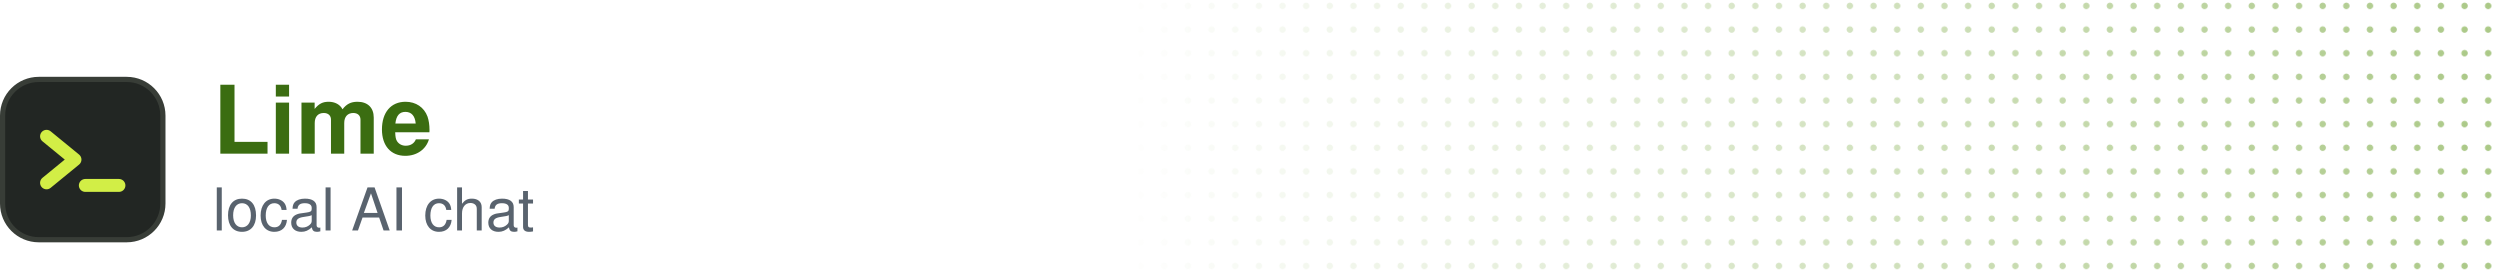
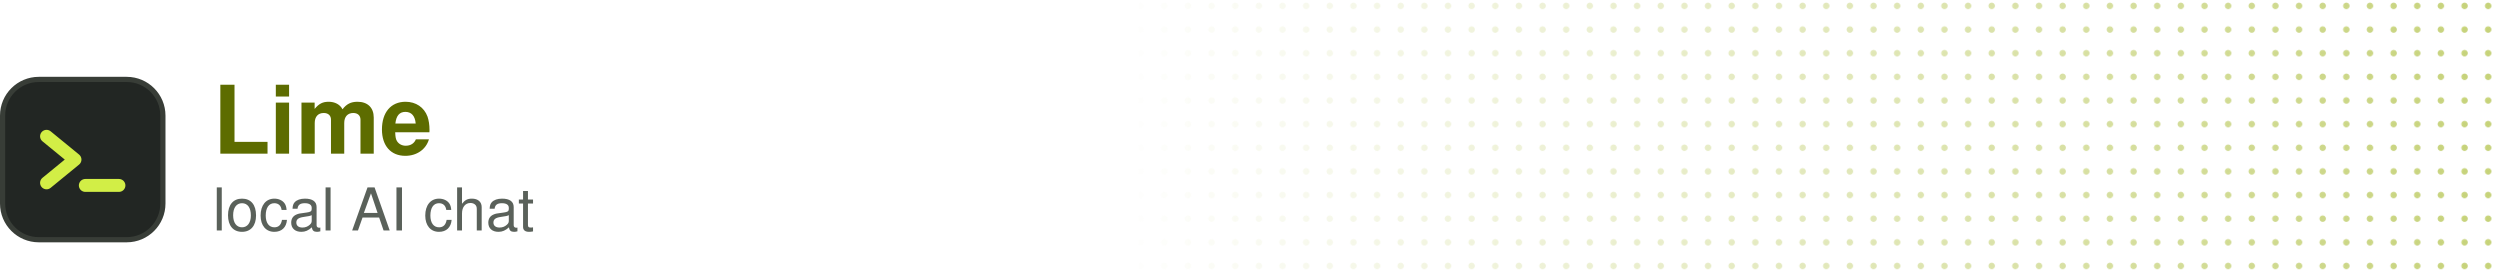
<svg xmlns="http://www.w3.org/2000/svg" width="846" height="94" viewBox="0 0 846 94">
  <defs>
    <pattern id="p" width="8" height="8" patternUnits="userSpaceOnUse">
-       <circle cx="2" cy="2" r="1.1" fill="#639922" />
+       <circle cx="2" cy="2" r="1.1" fill="#95ab0a" />
    </pattern>
    <linearGradient id="g">
      <stop offset=".45" stop-color="#fff" stop-opacity="0" />
      <stop offset="1" stop-color="#fff" stop-opacity=".55" />
    </linearGradient>
    <mask id="m">
      <rect width="846" height="94" fill="url(#g)" />
    </mask>
  </defs>
  <rect width="846" height="94" fill="url(#p)" mask="url(#m)" />
  <g transform="translate(0 26) scale(.875)">
    <rect x="1" y="1" width="62" height="62" rx="14" fill="#222623" stroke="#383d37" stroke-width="2" />
    <g fill="none" stroke="#d2ee46" stroke-width="5" stroke-linecap="round" stroke-linejoin="round">
      <polyline points="18,23 29,32 18,41" />
      <line x1="33" y1="42" x2="46" y2="42" />
    </g>
  </g>
-   <text x="72" y="52" style="font:600 32px -apple-system, BlinkMacSystemFont, 'Segoe UI', Helvetica, Arial, sans-serif" fill="#3b6d11">Lime</text>
-   <text x="72" y="78" style="font:400 20px -apple-system, BlinkMacSystemFont, 'Segoe UI', Helvetica, Arial, sans-serif" fill="#59636e">local AI chat</text>
+   <text x="72" y="52" style="font:600 32px -apple-system, BlinkMacSystemFont, 'Segoe UI', Helvetica, Arial, sans-serif" fill="#5d6c00">Lime</text>
+   <text x="72" y="78" style="font:400 20px -apple-system, BlinkMacSystemFont, 'Segoe UI', Helvetica, Arial, sans-serif" fill="#5a615a">local AI chat</text>
</svg>
